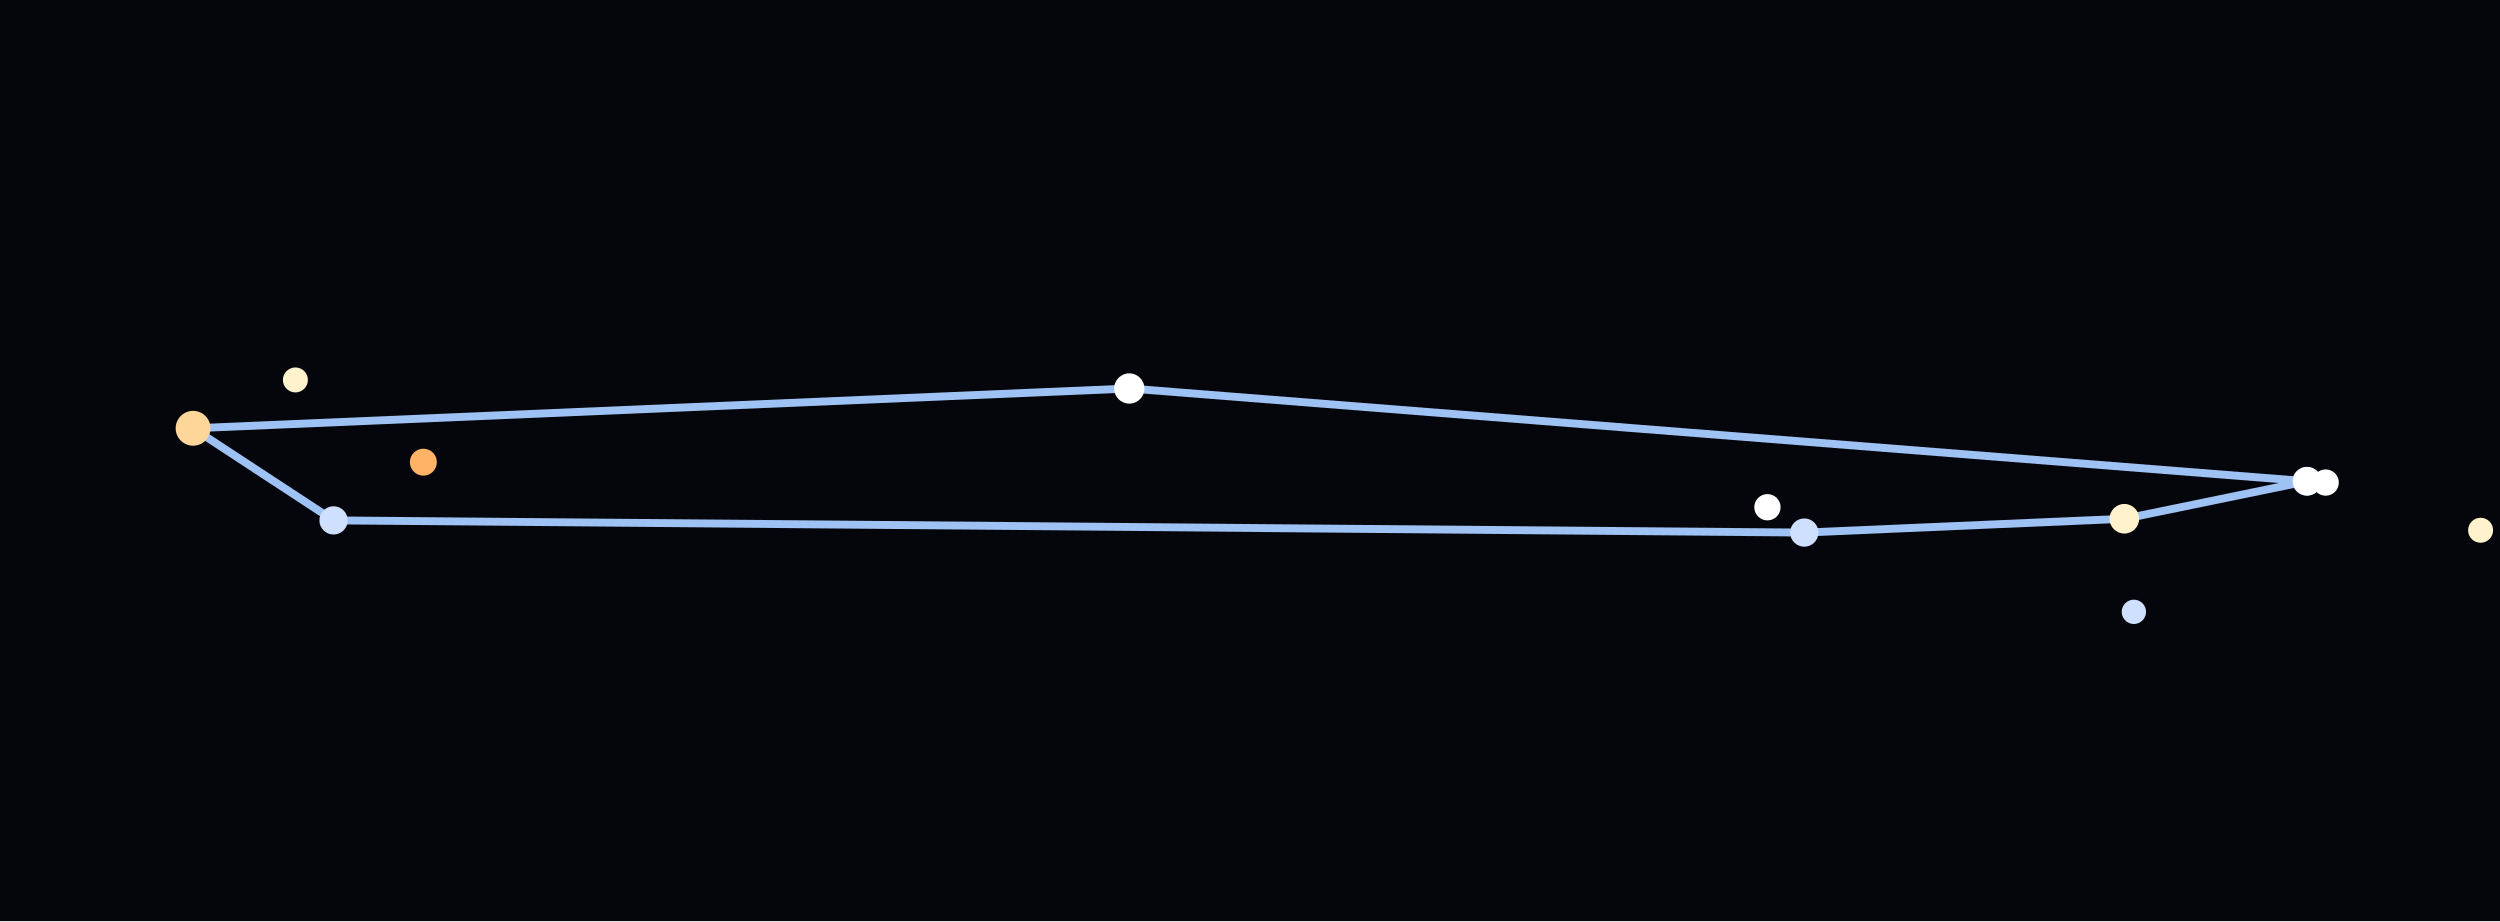
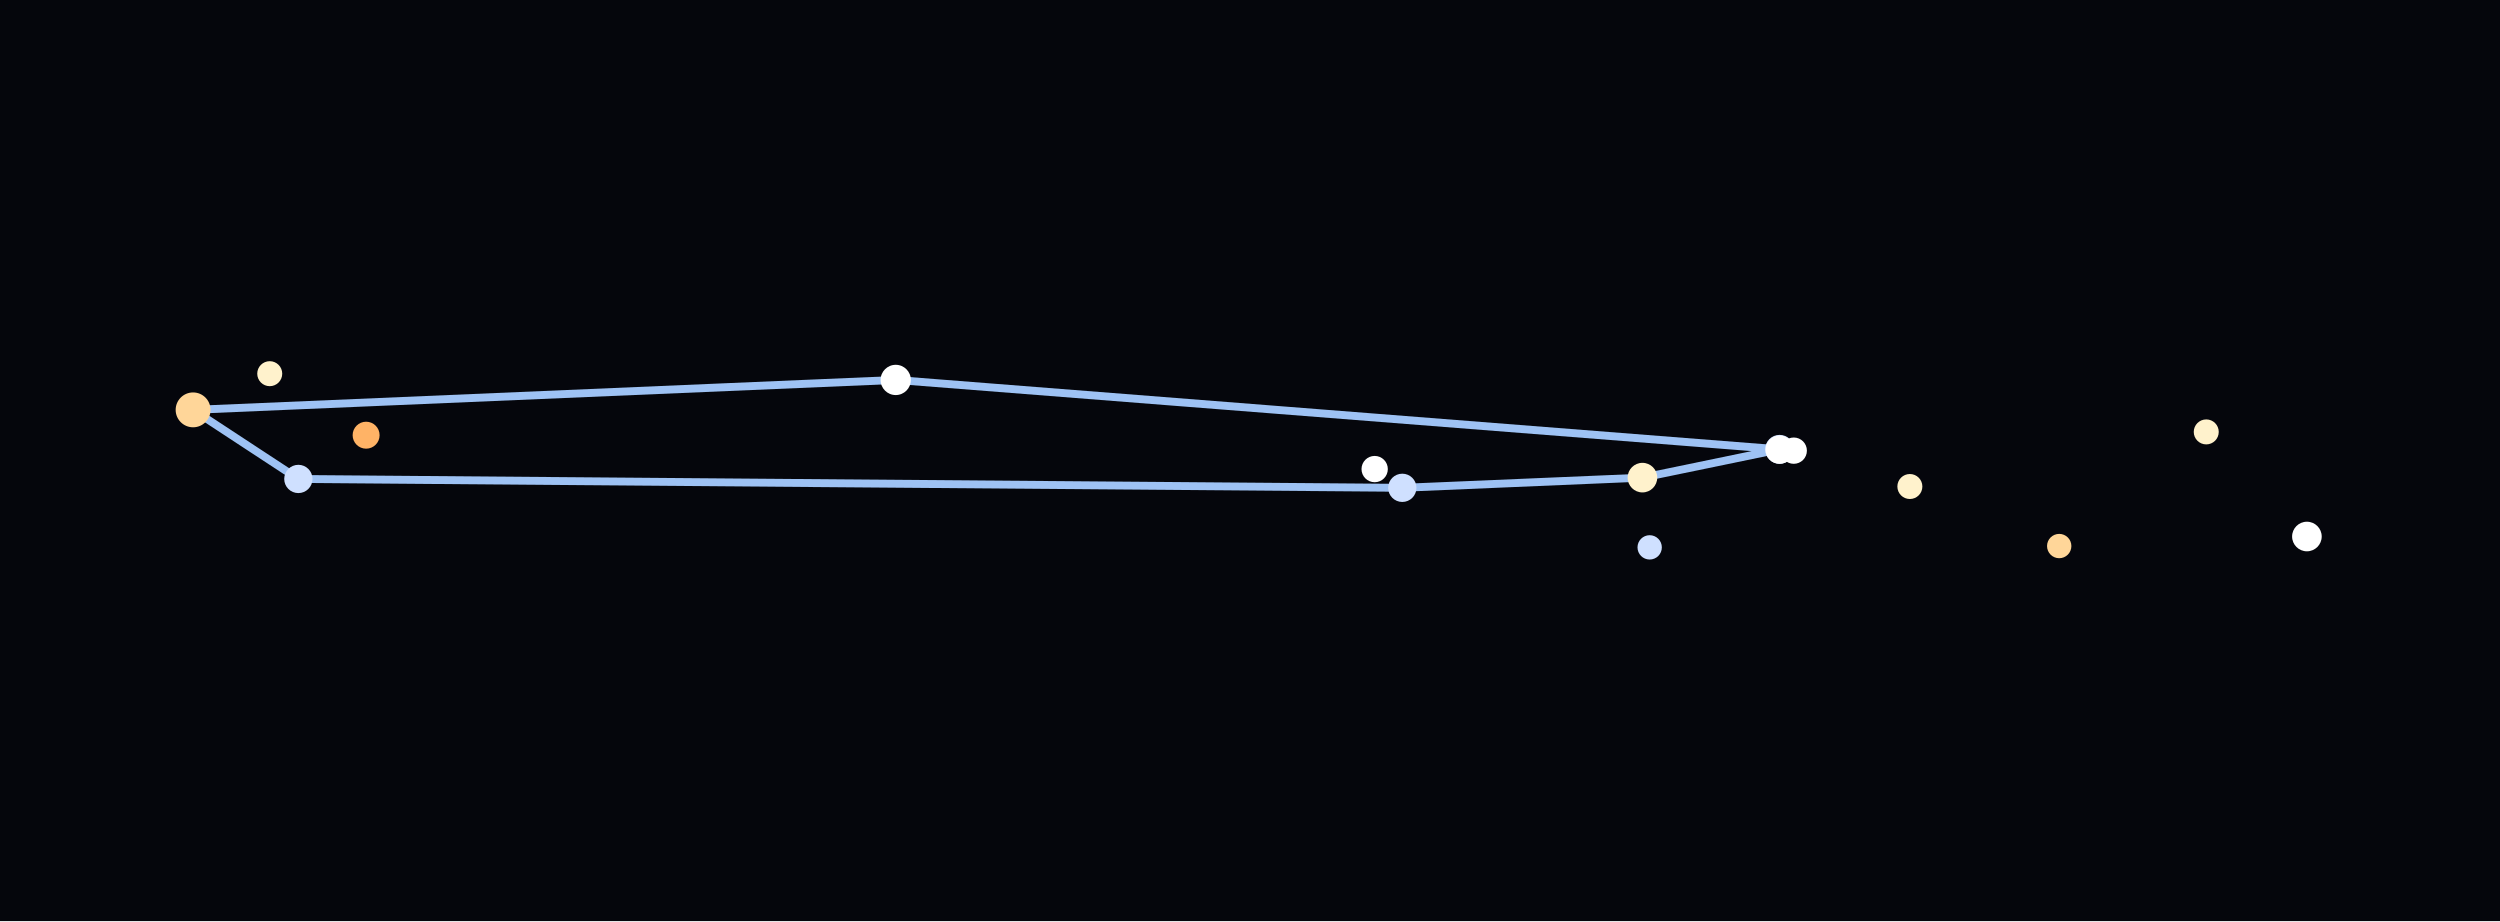
<svg xmlns="http://www.w3.org/2000/svg" viewBox="0 0 760 280" font-family="Audiowide, Segoe UI, sans-serif">
  <rect width="760" height="280" fill="#05060c" />
-   <polyline class="fig-line" points="58.7,130.2 343.3,118.1 701.3,146.3 645.9,157.7 548.5,161.9 101.4,158.2 58.7,130.2" fill="none" stroke="#a6ccff" stroke-width="2.4" stroke-opacity="0.95" stroke-linejoin="round" data-seq="110130,114996,2484,1599,118322,110838,110130" />
-   <circle class="star" cx="58.7" cy="130.2" r="5.3" fill="#ffd699" data-name="HIP 110130" data-meta="mag 2.87" data-vid="110130" />
-   <circle class="star" cx="343.3" cy="118.1" r="4.6" fill="#ffffff" data-name="HIP 114996" data-meta="mag 3.99" data-vid="114996" />
-   <circle class="star" cx="701.3" cy="146.3" r="4.4" fill="#cfe0ff" data-name="HIP 2484" data-meta="mag 4.36" data-vid="2484" />
-   <circle class="star" cx="645.8" cy="157.7" r="4.5" fill="#fff2cc" data-name="HIP 1599" data-meta="mag 4.23" data-vid="1599" />
-   <circle class="star" cx="548.5" cy="161.9" r="4.3" fill="#cfe0ff" data-name="HIP 118322" data-meta="mag 4.49" data-vid="118322" />
-   <circle class="star" cx="101.4" cy="158.2" r="4.3" fill="#cfe0ff" data-name="HIP 110838" data-meta="mag 4.51" data-vid="110838" />
-   <circle class="star" cx="648.7" cy="186.0" r="3.7" fill="#cfe0ff" data-name="HIP 1647" data-meta="mag 5.5" data-vid="1647" />
-   <circle class="star" cx="701.4" cy="146.3" r="4.3" fill="#ffffff" data-name="HIP 2487" data-meta="mag 4.53" data-vid="2487" />
-   <circle class="star" cx="707.0" cy="146.7" r="4.0" fill="#ffffff" data-name="HIP 2578" data-meta="mag 5.07" data-vid="2578" />
-   <circle class="star" cx="754.1" cy="161.2" r="3.8" fill="#fff2cc" data-name="HIP 3330" data-meta="mag 5.38" data-vid="3330" />
-   <circle class="star" cx="814.6" cy="185.4" r="3.7" fill="#ffd699" data-name="HIP 4293" data-meta="mag 5.45" data-vid="4293" />
-   <circle class="star" cx="874.0" cy="139.2" r="3.8" fill="#fff2cc" data-name="HIP 5268" data-meta="mag 5.36" data-vid="5268" />
-   <circle class="star" cx="914.9" cy="181.5" r="4.5" fill="#ffffff" data-name="HIP 5896" data-meta="mag 4.25" data-vid="5896" />
-   <circle class="star" cx="89.8" cy="115.5" r="3.8" fill="#fff2cc" data-name="HIP 110649" data-meta="mag 5.31" data-vid="110649" />
-   <circle class="star" cx="128.7" cy="140.5" r="4.1" fill="#ffb366" data-name="HIP 111310" data-meta="mag 4.91" data-vid="111310" />
-   <circle class="star" cx="537.3" cy="154.2" r="4.0" fill="#ffffff" data-name="HIP 118121" data-meta="mag 5.0" data-vid="118121" />
+   <polyline class="fig-line" points="58.7,124.6 272.3,115.5 541.0,136.6 499.4,145.2 426.3,148.3 90.7,145.6 58.7,124.6" fill="none" stroke="#a6ccff" stroke-width="2.4" stroke-opacity="0.95" stroke-linejoin="round" data-seq="110130,114996,2484,1599,118322,110838,110130" />
+   <circle class="star" cx="58.7" cy="124.6" r="5.3" fill="#ffd699" data-name="HIP 110130" data-meta="mag 2.87" data-vid="110130" />
+   <circle class="star" cx="272.3" cy="115.5" r="4.6" fill="#ffffff" data-name="HIP 114996" data-meta="mag 3.99" data-vid="114996" />
+   <circle class="star" cx="541.0" cy="136.6" r="4.4" fill="#cfe0ff" data-name="HIP 2484" data-meta="mag 4.36" data-vid="2484" />
+   <circle class="star" cx="499.3" cy="145.2" r="4.5" fill="#fff2cc" data-name="HIP 1599" data-meta="mag 4.23" data-vid="1599" />
+   <circle class="star" cx="426.3" cy="148.3" r="4.3" fill="#cfe0ff" data-name="HIP 118322" data-meta="mag 4.49" data-vid="118322" />
+   <circle class="star" cx="90.7" cy="145.6" r="4.3" fill="#cfe0ff" data-name="HIP 110838" data-meta="mag 4.51" data-vid="110838" />
+   <circle class="star" cx="501.5" cy="166.4" r="3.7" fill="#cfe0ff" data-name="HIP 1647" data-meta="mag 5.5" data-vid="1647" />
+   <circle class="star" cx="541.0" cy="136.7" r="4.3" fill="#ffffff" data-name="HIP 2487" data-meta="mag 4.53" data-vid="2487" />
+   <circle class="star" cx="545.3" cy="137.0" r="4.0" fill="#ffffff" data-name="HIP 2578" data-meta="mag 5.07" data-vid="2578" />
+   <circle class="star" cx="580.6" cy="147.9" r="3.8" fill="#fff2cc" data-name="HIP 3330" data-meta="mag 5.38" data-vid="3330" />
+   <circle class="star" cx="626.0" cy="166.0" r="3.7" fill="#ffd699" data-name="HIP 4293" data-meta="mag 5.45" data-vid="4293" />
+   <circle class="star" cx="670.7" cy="131.3" r="3.8" fill="#fff2cc" data-name="HIP 5268" data-meta="mag 5.36" data-vid="5268" />
+   <circle class="star" cx="701.3" cy="163.1" r="4.5" fill="#ffffff" data-name="HIP 5896" data-meta="mag 4.25" data-vid="5896" />
+   <circle class="star" cx="82.0" cy="113.6" r="3.8" fill="#fff2cc" data-name="HIP 110649" data-meta="mag 5.31" data-vid="110649" />
+   <circle class="star" cx="111.3" cy="132.3" r="4.1" fill="#ffb366" data-name="HIP 111310" data-meta="mag 4.91" data-vid="111310" />
+   <circle class="star" cx="417.9" cy="142.6" r="4.0" fill="#ffffff" data-name="HIP 118121" data-meta="mag 5.0" data-vid="118121" />
</svg>
